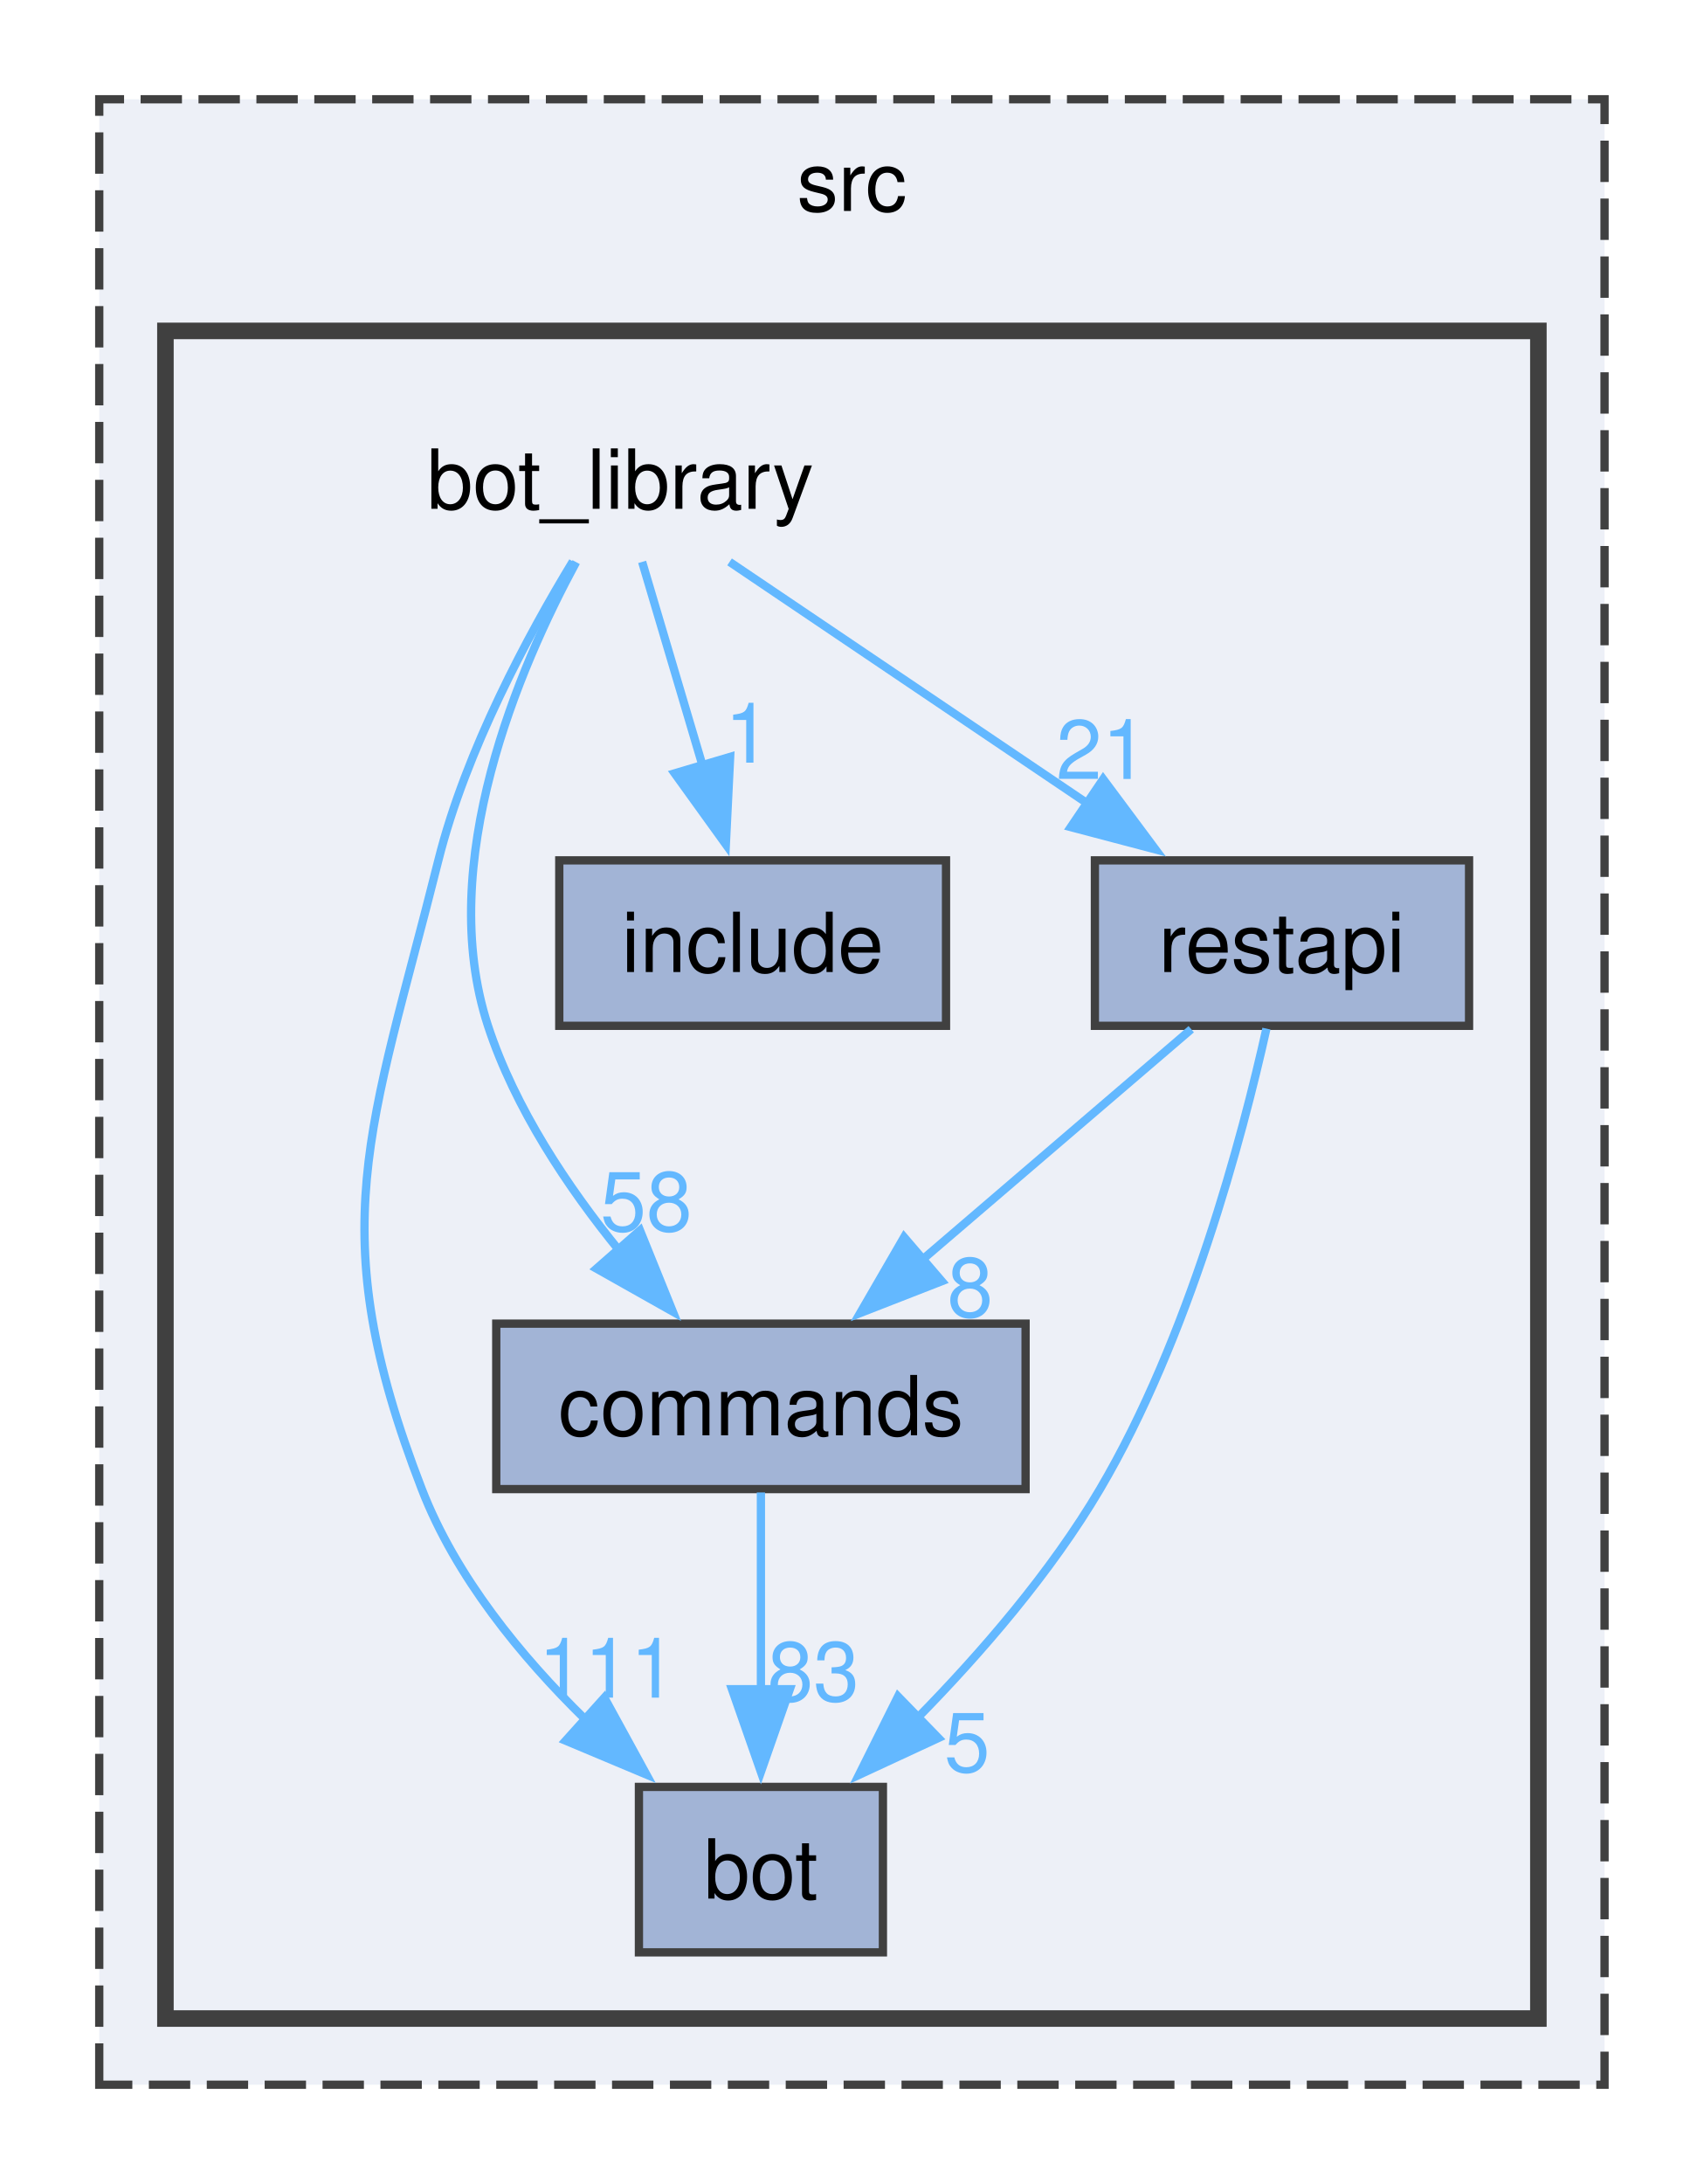
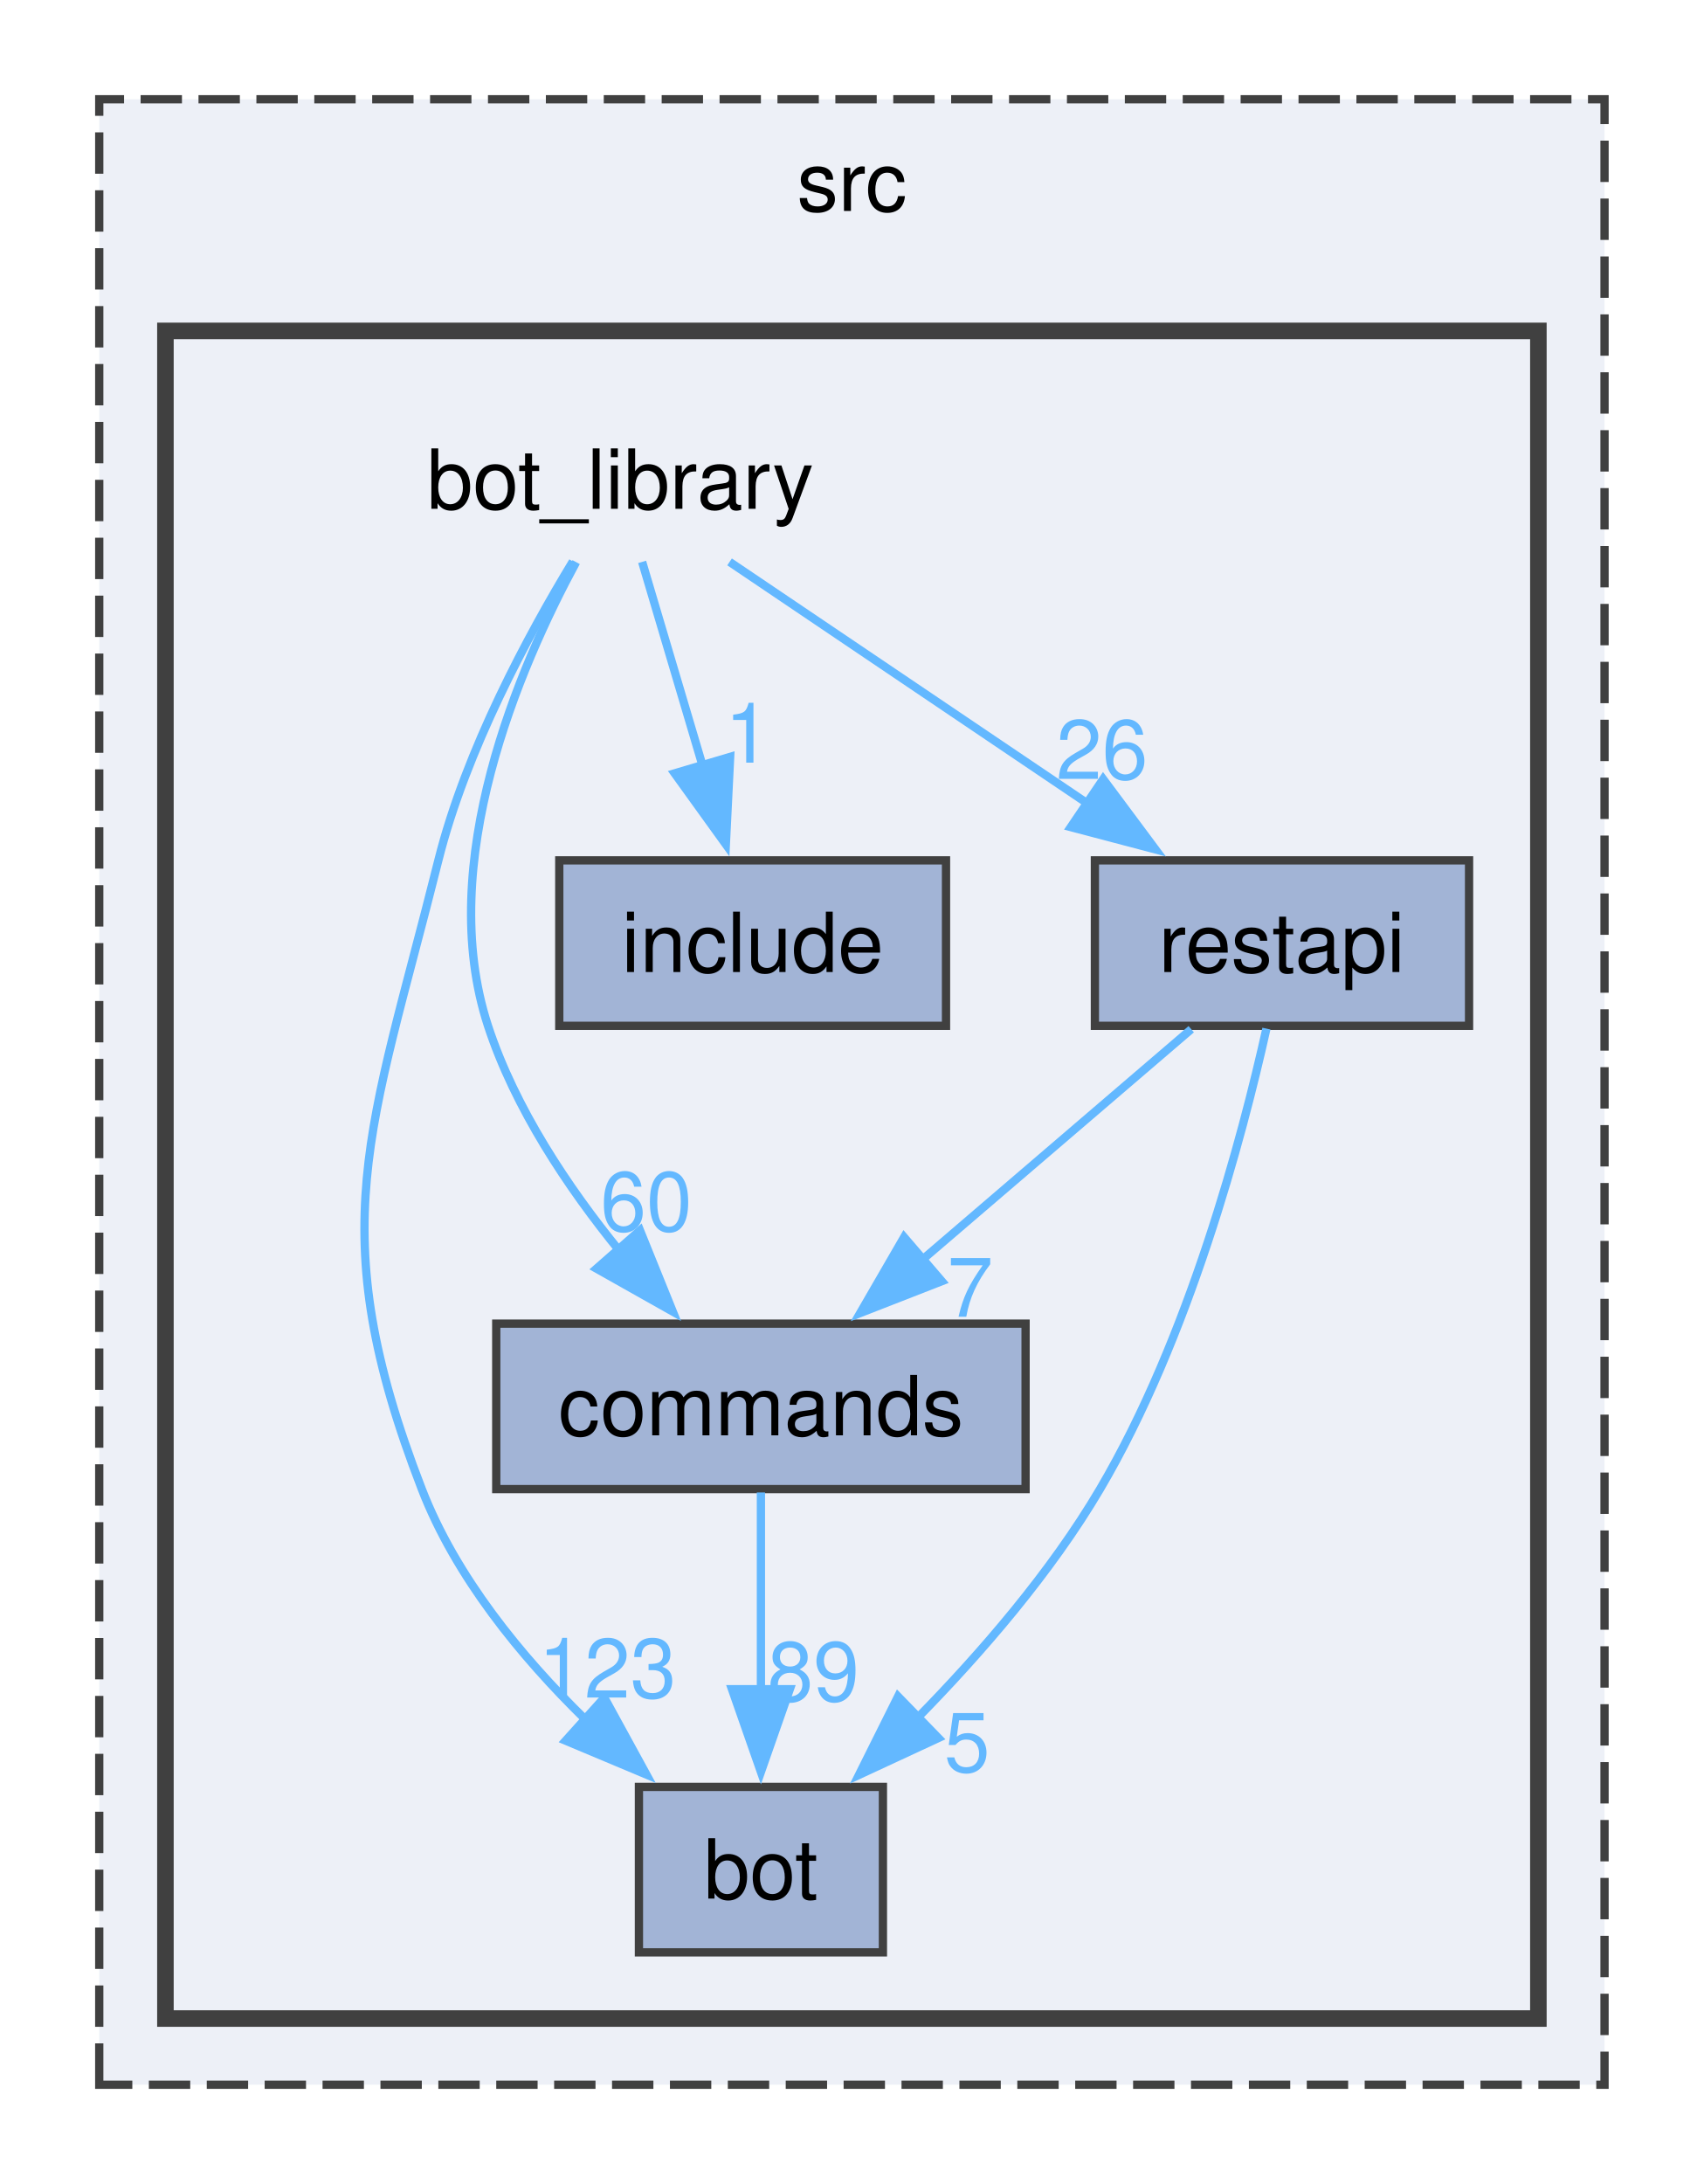
<svg xmlns="http://www.w3.org/2000/svg" xmlns:xlink="http://www.w3.org/1999/xlink" width="206pt" height="264pt" viewBox="0.00 0.00 206.00 264.00">
  <g id="graph0" class="graph" transform="scale(1 1) rotate(0) translate(4 260)">
    <g id="clust1" class="cluster">
      <g id="a_clust1">
        <a xlink:href="dir_68267d1309a1af8e8297ef4c3efbcdba.html" target="_top" xlink:title="src">
          <polygon fill="#edf0f7" stroke="#404040" stroke-dasharray="5,2" points="8,-8 8,-248 190,-248 190,-8 8,-8" />
          <text xml:space="preserve" text-anchor="middle" x="99" y="-234.5" font-family="Helvetica,sans-Serif" font-size="10.00">src</text>
        </a>
      </g>
    </g>
    <g id="clust2" class="cluster">
      <g id="a_clust2">
        <a xlink:href="dir_be3b34367be430ae387384d9c29f3df4.html" target="_top">
          <polygon fill="#edf0f7" stroke="#404040" stroke-width="2" points="16,-16 16,-220 182,-220 182,-16 16,-16" />
        </a>
      </g>
    </g>
    <g id="node1" class="node">
      <text xml:space="preserve" text-anchor="middle" x="71" y="-198.5" font-family="Helvetica,sans-Serif" font-size="10.00">bot_library</text>
    </g>
    <g id="node2" class="node">
      <g id="a_node2">
        <a xlink:href="dir_cac0b191d0d7d0dd67d730930ce5fa13.html" target="_top" xlink:title="bot">
          <polygon fill="#a2b4d6" stroke="#404040" points="102.75,-44 73.25,-44 73.25,-24 102.75,-24 102.75,-44" />
          <text xml:space="preserve" text-anchor="middle" x="88" y="-30.5" font-family="Helvetica,sans-Serif" font-size="10.00">bot</text>
        </a>
      </g>
    </g>
    <g id="edge4" class="edge">
      <g id="a_edge4">
        <a xlink:href="dir_000002_000001.html" target="_top">
          <path fill="none" stroke="#63b8ff" d="M65.26,-192.13C59.93,-183.35 52.34,-169.33 49,-156 40.8,-123.22 34.8,-111.51 47,-80 51.1,-69.4 58.99,-59.77 66.77,-52.16" />
          <polygon fill="#63b8ff" stroke="#63b8ff" points="69.07,-54.79 74.16,-45.49 64.39,-49.59 69.07,-54.79" />
        </a>
      </g>
      <g id="a_edge4-headlabel">
-         <a xlink:href="dir_000002_000001.html" target="_top" xlink:title="111">
-           <text xml:space="preserve" text-anchor="middle" x="69.43" y="-54.79" font-family="Helvetica,sans-Serif" font-size="10.00" fill="#63b8ff">111</text>
+         <a xlink:href="dir_000002_000001.html" target="_top" xlink:title="123">
+           <text xml:space="preserve" text-anchor="middle" x="69.43" y="-54.79" font-family="Helvetica,sans-Serif" font-size="10.00" fill="#63b8ff">123</text>
        </a>
      </g>
    </g>
    <g id="node3" class="node">
      <g id="a_node3">
        <a xlink:href="dir_261c5c8db3e2632ea4bb1b96cd6e78dc.html" target="_top" xlink:title="commands">
          <polygon fill="#a2b4d6" stroke="#404040" points="120,-100 56,-100 56,-80 120,-80 120,-100" />
          <text xml:space="preserve" text-anchor="middle" x="88" y="-86.5" font-family="Helvetica,sans-Serif" font-size="10.00">commands</text>
        </a>
      </g>
    </g>
    <g id="edge1" class="edge">
      <g id="a_edge1">
        <a xlink:href="dir_000002_000008.html" target="_top">
          <path fill="none" stroke="#63b8ff" d="M65.66,-192.05C58.81,-179.41 48.56,-155.66 55,-136 58.26,-126.05 64.64,-116.48 70.94,-108.75" />
          <polygon fill="#63b8ff" stroke="#63b8ff" points="73.38,-111.27 77.35,-101.45 68.12,-106.65 73.38,-111.27" />
        </a>
      </g>
      <g id="a_edge1-headlabel">
-         <a xlink:href="dir_000002_000008.html" target="_top" xlink:title="58">
-           <text xml:space="preserve" text-anchor="middle" x="74.14" y="-111.21" font-family="Helvetica,sans-Serif" font-size="10.00" fill="#63b8ff">58</text>
+         <a xlink:href="dir_000002_000008.html" target="_top" xlink:title="60">
+           <text xml:space="preserve" text-anchor="middle" x="74.14" y="-111.21" font-family="Helvetica,sans-Serif" font-size="10.00" fill="#63b8ff">60</text>
        </a>
      </g>
    </g>
    <g id="node4" class="node">
      <g id="a_node4">
        <a xlink:href="dir_c4d2f9b4f1f7fe32328b7bf14437c809.html" target="_top" xlink:title="include">
          <polygon fill="#a2b4d6" stroke="#404040" points="110.38,-156 63.62,-156 63.62,-136 110.38,-136 110.38,-156" />
          <text xml:space="preserve" text-anchor="middle" x="87" y="-142.5" font-family="Helvetica,sans-Serif" font-size="10.00">include</text>
        </a>
      </g>
    </g>
    <g id="edge3" class="edge">
      <g id="a_edge3">
        <a xlink:href="dir_000002_000021.html" target="_top">
          <path fill="none" stroke="#63b8ff" d="M73.64,-192.08C75.62,-185.4 78.41,-175.99 80.93,-167.5" />
          <polygon fill="#63b8ff" stroke="#63b8ff" points="84.28,-168.51 83.76,-157.93 77.57,-166.52 84.28,-168.51" />
        </a>
      </g>
      <g id="a_edge3-headlabel">
        <a xlink:href="dir_000002_000021.html" target="_top" xlink:title="1">
          <text xml:space="preserve" text-anchor="middle" x="86.41" y="-167.81" font-family="Helvetica,sans-Serif" font-size="10.00" fill="#63b8ff">1</text>
        </a>
      </g>
    </g>
    <g id="node5" class="node">
      <g id="a_node5">
        <a xlink:href="dir_31c8f4e7515f0a446677b1df1435d5ea.html" target="_top" xlink:title="restapi">
          <polygon fill="#a2b4d6" stroke="#404040" points="173.62,-156 128.38,-156 128.38,-136 173.62,-136 173.62,-156" />
          <text xml:space="preserve" text-anchor="middle" x="151" y="-142.5" font-family="Helvetica,sans-Serif" font-size="10.00">restapi</text>
        </a>
      </g>
    </g>
    <g id="edge2" class="edge">
      <g id="a_edge2">
-         <a xlink:href="dir_000002_000037.html" target="_top">
+         <a xlink:href="dir_000002_000038.html" target="_top">
          <path fill="none" stroke="#63b8ff" d="M84.21,-192.08C96.04,-184.1 113.65,-172.21 127.82,-162.65" />
          <polygon fill="#63b8ff" stroke="#63b8ff" points="129.38,-165.82 135.71,-157.32 125.46,-160.02 129.38,-165.82" />
        </a>
      </g>
      <g id="a_edge2-headlabel">
-         <a xlink:href="dir_000002_000037.html" target="_top" xlink:title="21">
-           <text xml:space="preserve" text-anchor="middle" x="129.24" y="-165.84" font-family="Helvetica,sans-Serif" font-size="10.00" fill="#63b8ff">21</text>
+         <a xlink:href="dir_000002_000038.html" target="_top" xlink:title="26">
+           <text xml:space="preserve" text-anchor="middle" x="129.24" y="-165.84" font-family="Helvetica,sans-Serif" font-size="10.00" fill="#63b8ff">26</text>
        </a>
      </g>
    </g>
    <g id="edge5" class="edge">
      <g id="a_edge5">
        <a xlink:href="dir_000008_000001.html" target="_top">
          <path fill="none" stroke="#63b8ff" d="M88,-79.59C88,-73.01 88,-63.96 88,-55.73" />
          <polygon fill="#63b8ff" stroke="#63b8ff" points="91.5,-55.81 88,-45.81 84.5,-55.81 91.5,-55.81" />
        </a>
      </g>
      <g id="a_edge5-headlabel">
-         <a xlink:href="dir_000008_000001.html" target="_top" xlink:title="83">
-           <text xml:space="preserve" text-anchor="middle" x="94.34" y="-54.39" font-family="Helvetica,sans-Serif" font-size="10.00" fill="#63b8ff">83</text>
+         <a xlink:href="dir_000008_000001.html" target="_top" xlink:title="89">
+           <text xml:space="preserve" text-anchor="middle" x="94.34" y="-54.39" font-family="Helvetica,sans-Serif" font-size="10.00" fill="#63b8ff">89</text>
        </a>
      </g>
    </g>
    <g id="edge7" class="edge">
      <g id="a_edge7">
-         <a xlink:href="dir_000037_000001.html" target="_top">
+         <a xlink:href="dir_000038_000001.html" target="_top">
          <path fill="none" stroke="#63b8ff" d="M149.12,-135.66C146.2,-122.56 139.77,-98.27 129,-80 123.07,-69.94 114.63,-60.19 106.94,-52.35" />
          <polygon fill="#63b8ff" stroke="#63b8ff" points="109.46,-49.91 99.85,-45.45 104.58,-54.93 109.46,-49.91" />
        </a>
      </g>
      <g id="a_edge7-headlabel">
-         <a xlink:href="dir_000037_000001.html" target="_top" xlink:title="5">
+         <a xlink:href="dir_000038_000001.html" target="_top" xlink:title="5">
          <text xml:space="preserve" text-anchor="middle" x="112.93" y="-45.83" font-family="Helvetica,sans-Serif" font-size="10.00" fill="#63b8ff">5</text>
        </a>
      </g>
    </g>
    <g id="edge6" class="edge">
      <g id="a_edge6">
-         <a xlink:href="dir_000037_000008.html" target="_top">
+         <a xlink:href="dir_000038_000008.html" target="_top">
          <path fill="none" stroke="#63b8ff" d="M140.03,-135.59C131.08,-127.93 118.23,-116.91 107.54,-107.75" />
          <polygon fill="#63b8ff" stroke="#63b8ff" points="109.87,-105.13 100,-101.28 105.31,-110.45 109.87,-105.13" />
        </a>
      </g>
      <g id="a_edge6-headlabel">
-         <a xlink:href="dir_000037_000008.html" target="_top" xlink:title="8">
-           <text xml:space="preserve" text-anchor="middle" x="113.3" y="-100.83" font-family="Helvetica,sans-Serif" font-size="10.00" fill="#63b8ff">8</text>
+         <a xlink:href="dir_000038_000008.html" target="_top" xlink:title="7">
+           <text xml:space="preserve" text-anchor="middle" x="113.3" y="-100.83" font-family="Helvetica,sans-Serif" font-size="10.00" fill="#63b8ff">7</text>
        </a>
      </g>
    </g>
  </g>
</svg>
